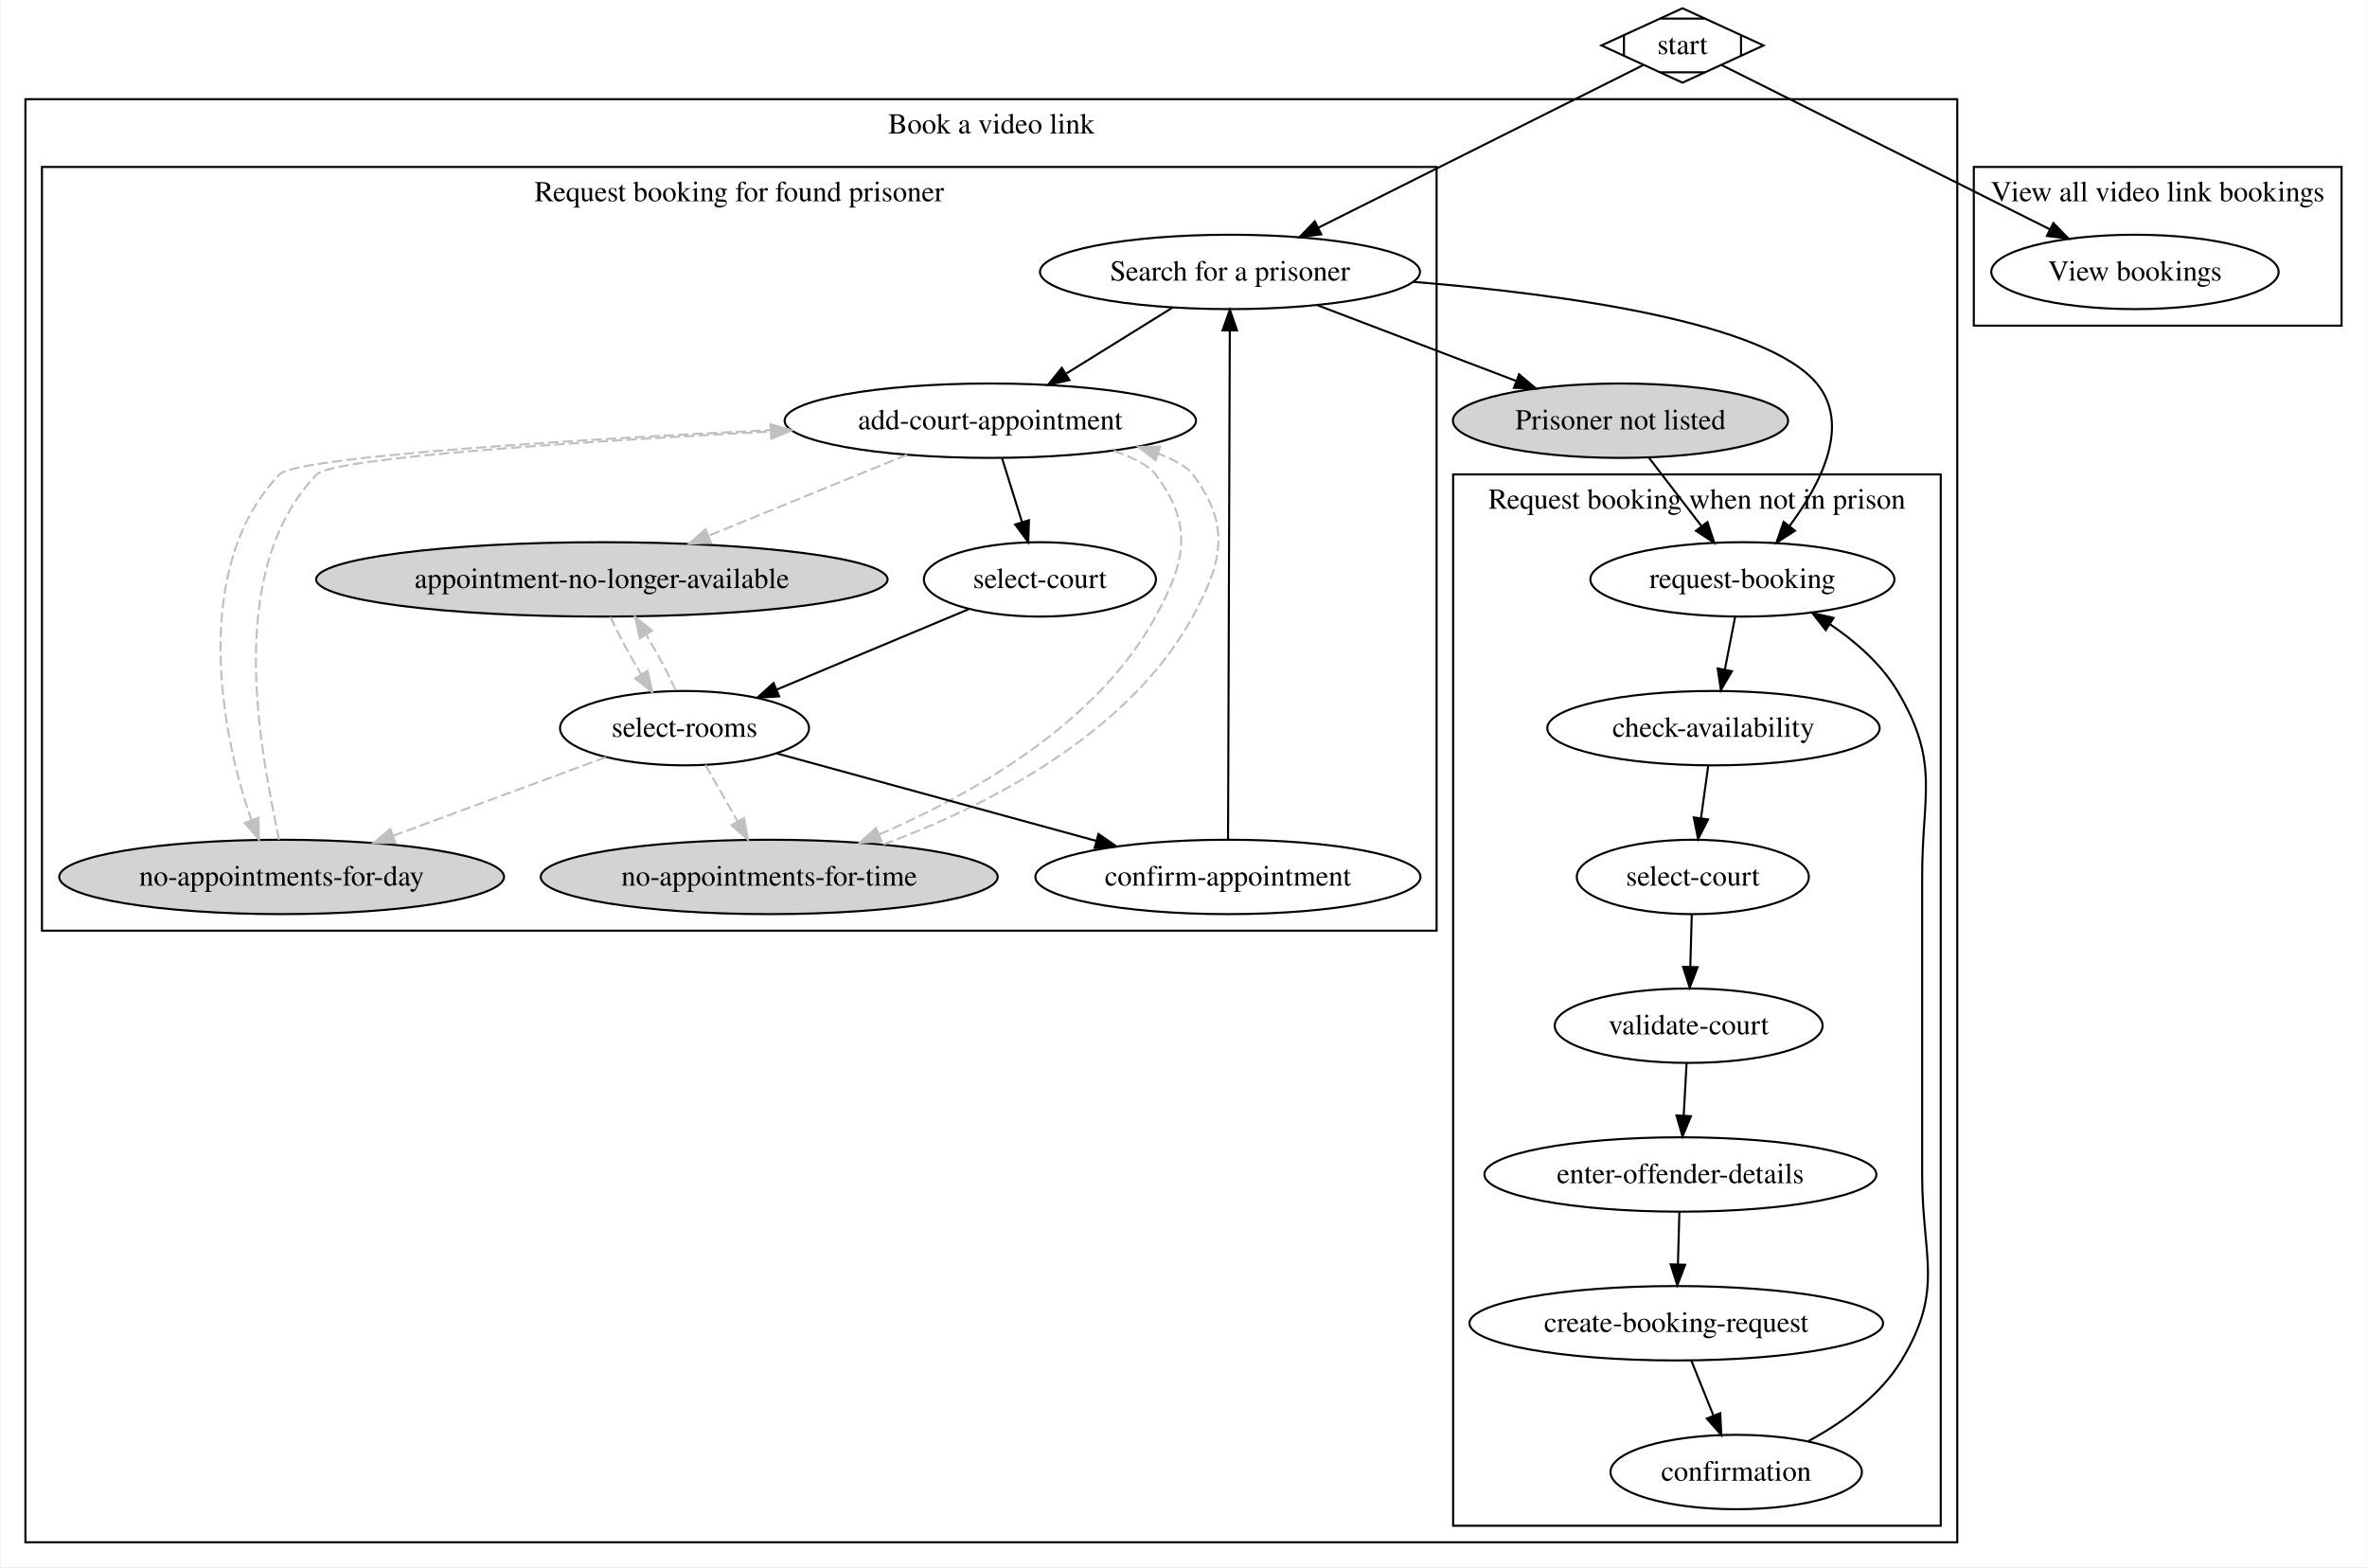
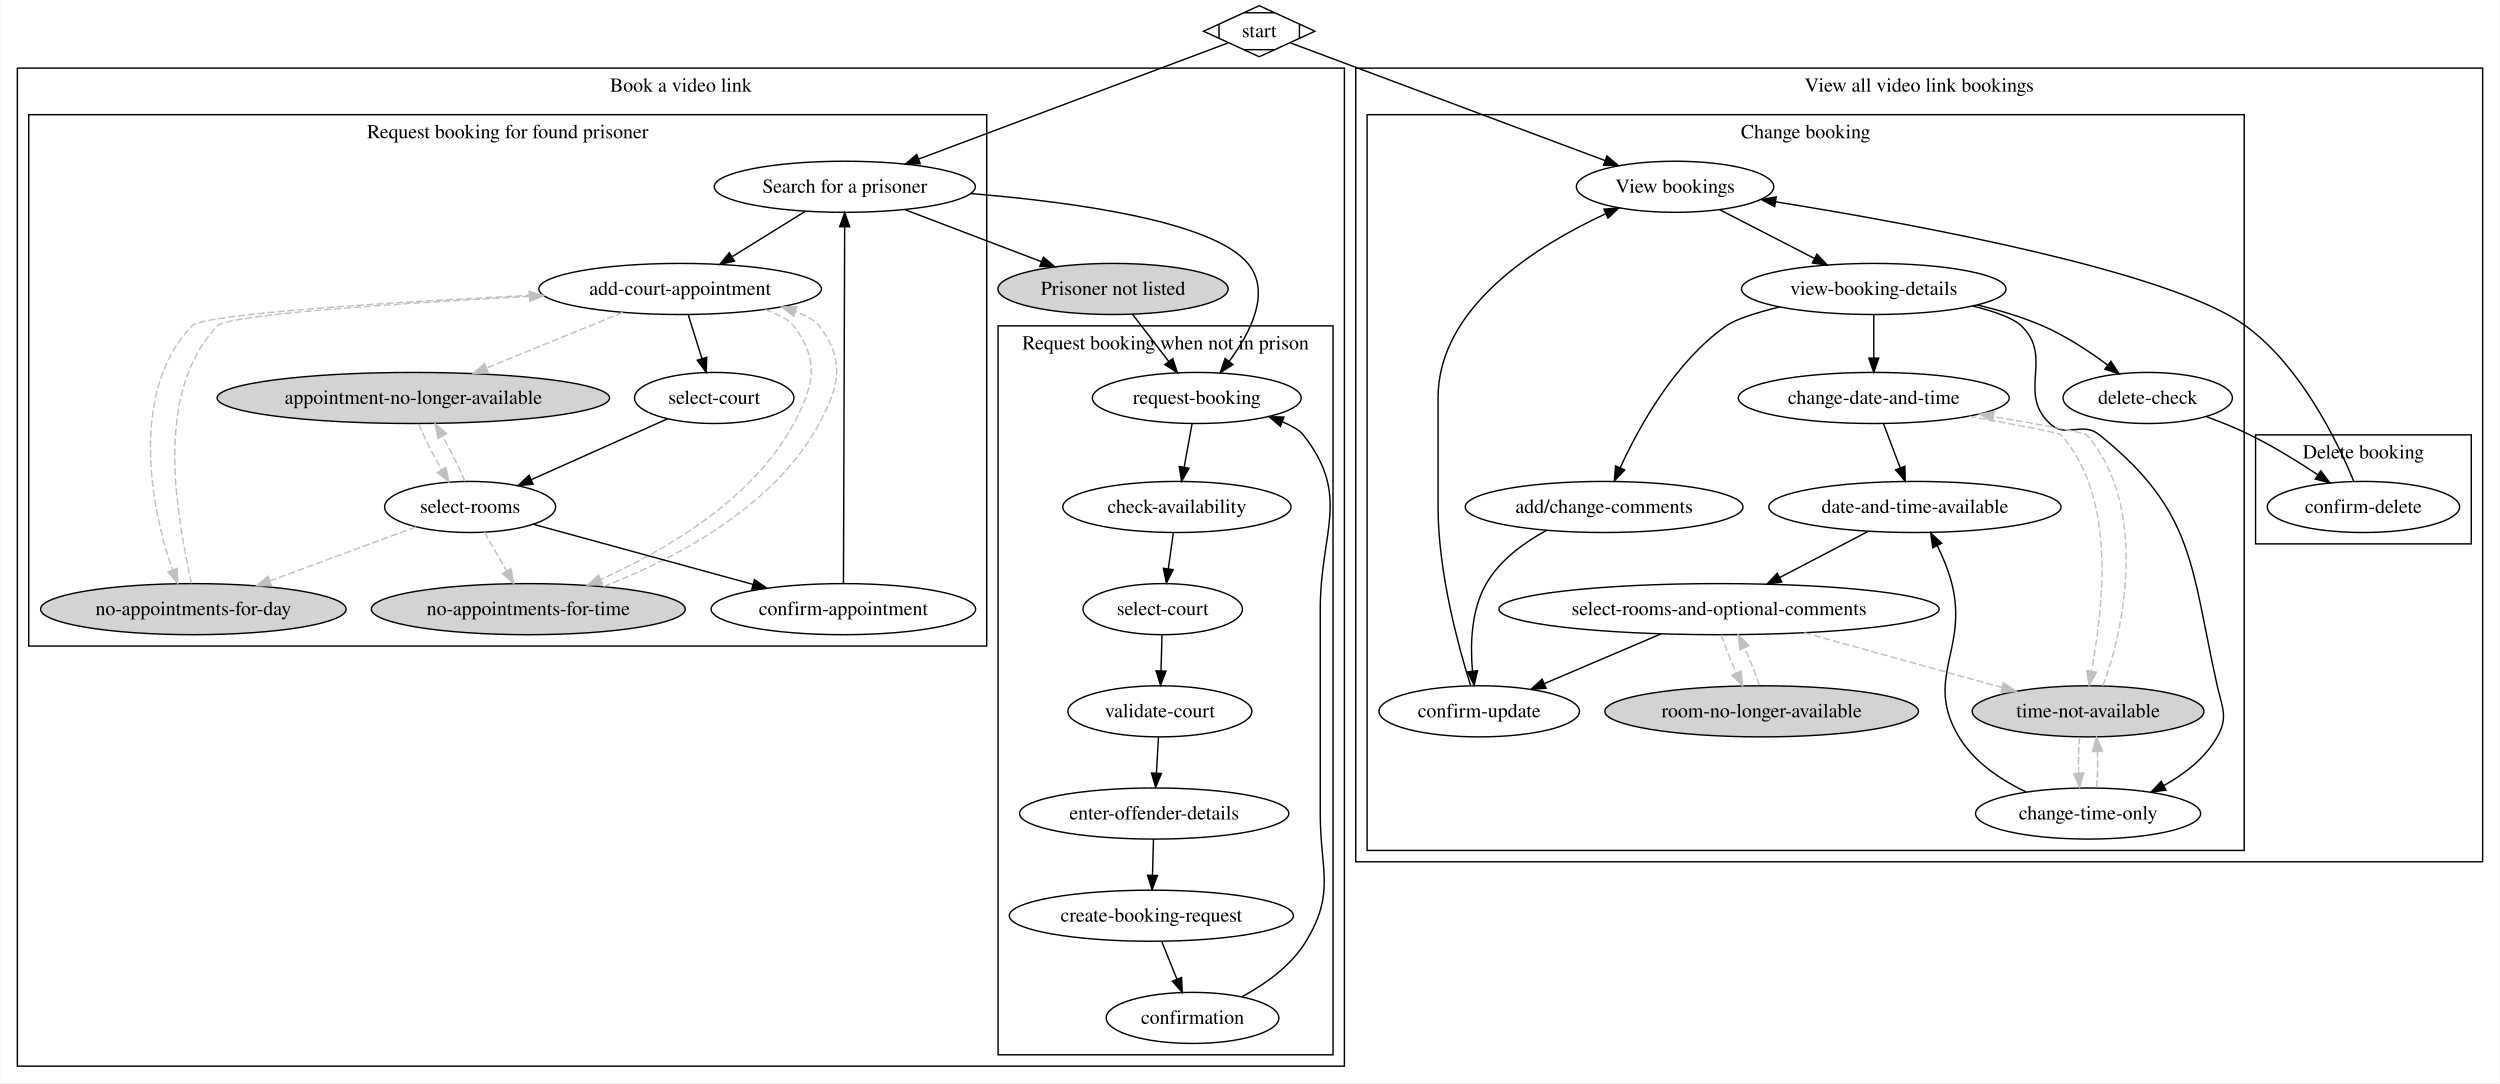
- <svg xmlns="http://www.w3.org/2000/svg" width="1145pt" height="758pt" viewBox="0.00 0.00 1145.00 758.40">
-   <g id="graph0" class="graph" transform="scale(1 1) rotate(0) translate(4 754.4)">
-     <polygon fill="#ffffff" stroke="transparent" points="-4,4 -4,-754.4 1141,-754.4 1141,4 -4,4" />
+ <svg xmlns="http://www.w3.org/2000/svg" width="1761pt" height="763pt" viewBox="0.00 0.00 1761.00 763.20">
+   <g id="graph0" class="graph" transform="scale(1 1) rotate(0) translate(4 759.2)">
+     <polygon fill="#ffffff" stroke="transparent" points="-4,4 -4,-759.2 1757,-759.2 1757,4 -4,4" />
    <g id="clust1" class="cluster">
-       <polygon fill="none" stroke="#000000" points="8,-8 8,-706.4 943,-706.4 943,-8 8,-8" />
-       <text text-anchor="middle" x="475.5" y="-689.8" font-family="Times,serif" font-size="14.00" fill="#000000">Book a video link</text>
+       <polygon fill="none" stroke="#000000" points="8,-8 8,-711.2 943,-711.2 943,-8 8,-8" />
+       <text text-anchor="middle" x="475.5" y="-694.6" font-family="Times,serif" font-size="14.00" fill="#000000">Book a video link</text>
    </g>
    <g id="clust3" class="cluster">
-       <polygon fill="none" stroke="#000000" points="16,-304 16,-673.6 691,-673.6 691,-304 16,-304" />
-       <text text-anchor="middle" x="353.5" y="-657" font-family="Times,serif" font-size="14.00" fill="#000000">Request booking for found prisoner</text>
+       <polygon fill="none" stroke="#000000" points="16,-304 16,-678.4 691,-678.4 691,-304 16,-304" />
+       <text text-anchor="middle" x="353.5" y="-661.8" font-family="Times,serif" font-size="14.00" fill="#000000">Request booking for found prisoner</text>
    </g>
    <g id="clust7" class="cluster">
-       <polygon fill="none" stroke="#000000" points="699,-16 699,-524.8 935,-524.8 935,-16 699,-16" />
-       <text text-anchor="middle" x="817" y="-508.2" font-family="Times,serif" font-size="14.00" fill="#000000">Request booking when not in prison</text>
+       <polygon fill="none" stroke="#000000" points="699,-16 699,-529.6 935,-529.6 935,-16 699,-16" />
+       <text text-anchor="middle" x="817" y="-513" font-family="Times,serif" font-size="14.00" fill="#000000">Request booking when not in prison</text>
    </g>
    <g id="clust8" class="cluster">
-       <polygon fill="none" stroke="#000000" points="951,-596.8 951,-673.6 1129,-673.6 1129,-596.8 951,-596.8" />
-       <text text-anchor="middle" x="1040" y="-657" font-family="Times,serif" font-size="14.00" fill="#000000">View all video link bookings</text>
+       <polygon fill="none" stroke="#000000" points="951,-152 951,-711.2 1745,-711.2 1745,-152 951,-152" />
+       <text text-anchor="middle" x="1348" y="-694.6" font-family="Times,serif" font-size="14.00" fill="#000000">View all video link bookings</text>
+     </g>
+     <g id="clust9" class="cluster">
+       <polygon fill="none" stroke="#000000" points="959,-160 959,-678.4 1577,-678.4 1577,-160 959,-160" />
+       <text text-anchor="middle" x="1268" y="-661.8" font-family="Times,serif" font-size="14.00" fill="#000000">Change booking</text>
+     </g>
+     <g id="clust14" class="cluster">
+       <polygon fill="none" stroke="#000000" points="1585,-376 1585,-452.8 1737,-452.8 1737,-376 1585,-376" />
+       <text text-anchor="middle" x="1661" y="-436.2" font-family="Times,serif" font-size="14.00" fill="#000000">Delete booking</text>
    </g>
    <g id="node1" class="node">
-       <polygon fill="none" stroke="#000000" points="810,-750.4 770.763,-732.4 810,-714.4 849.237,-732.4 810,-750.4" />
-       <polyline fill="none" stroke="#000000" points="781.67,-737.404 781.67,-727.396 " />
-       <polyline fill="none" stroke="#000000" points="799.093,-719.404 820.907,-719.404 " />
-       <polyline fill="none" stroke="#000000" points="838.33,-727.396 838.33,-737.404 " />
-       <polyline fill="none" stroke="#000000" points="820.907,-745.396 799.093,-745.396 " />
-       <text text-anchor="middle" x="810" y="-728.2" font-family="Times,serif" font-size="14.00" fill="#000000">start</text>
+       <polygon fill="none" stroke="#000000" points="883,-755.2 843.763,-737.2 883,-719.2 922.237,-737.2 883,-755.2" />
+       <polyline fill="none" stroke="#000000" points="854.67,-742.204 854.67,-732.196 " />
+       <polyline fill="none" stroke="#000000" points="872.093,-724.204 893.907,-724.204 " />
+       <polyline fill="none" stroke="#000000" points="911.33,-732.196 911.33,-742.204 " />
+       <polyline fill="none" stroke="#000000" points="893.907,-750.196 872.093,-750.196 " />
+       <text text-anchor="middle" x="883" y="-733" font-family="Times,serif" font-size="14.00" fill="#000000">start</text>
    </g>
    <g id="node2" class="node">
-       <ellipse fill="none" stroke="#000000" cx="591" cy="-622.8" rx="91.974" ry="18" />
-       <text text-anchor="middle" x="591" y="-618.6" font-family="Times,serif" font-size="14.00" fill="#000000">Search for a prisoner</text>
+       <ellipse fill="none" stroke="#000000" cx="591" cy="-627.6" rx="91.974" ry="18" />
+       <text text-anchor="middle" x="591" y="-623.4" font-family="Times,serif" font-size="14.00" fill="#000000">Search for a prisoner</text>
    </g>
    <g id="edge1" class="edge">
-       <path fill="none" stroke="#000000" d="M790.948,-722.865C756.119,-705.435 681.385,-668.034 633.8,-644.22" />
-       <polygon fill="#000000" stroke="#000000" points="635.174,-640.993 624.665,-639.648 632.041,-647.253 635.174,-640.993" />
+       <path fill="none" stroke="#000000" d="M861.053,-728.962C815.132,-711.726 707.827,-671.45 643.156,-647.176" />
+       <polygon fill="#000000" stroke="#000000" points="644.139,-643.807 633.547,-643.57 641.679,-650.361 644.139,-643.807" />
    </g>
    <g id="node3" class="node">
-       <ellipse fill="none" stroke="#000000" cx="1029" cy="-622.8" rx="69.549" ry="18" />
-       <text text-anchor="middle" x="1029" y="-618.6" font-family="Times,serif" font-size="14.00" fill="#000000">View bookings</text>
+       <ellipse fill="none" stroke="#000000" cx="1176" cy="-627.6" rx="69.549" ry="18" />
+       <text text-anchor="middle" x="1176" y="-623.4" font-family="Times,serif" font-size="14.00" fill="#000000">View bookings</text>
    </g>
    <g id="edge2" class="edge">
-       <path fill="none" stroke="#000000" d="M829.052,-722.865C864.271,-705.24 940.294,-667.193 987.789,-643.424" />
-       <polygon fill="#000000" stroke="#000000" points="989.511,-646.476 996.887,-638.871 986.378,-640.217 989.511,-646.476" />
+       <path fill="none" stroke="#000000" d="M905.023,-728.962C951.797,-711.466 1062.041,-670.228 1126.578,-646.087" />
+       <polygon fill="#000000" stroke="#000000" points="1128.001,-649.292 1136.14,-642.51 1125.548,-642.735 1128.001,-649.292" />
    </g>
    <g id="node4" class="node">
-       <ellipse fill="#d3d3d3" stroke="#000000" cx="780" cy="-550.8" rx="81.117" ry="18" />
-       <text text-anchor="middle" x="780" y="-546.6" font-family="Times,serif" font-size="14.00" fill="#000000">Prisoner not listed</text>
+       <ellipse fill="#d3d3d3" stroke="#000000" cx="780" cy="-555.6" rx="81.117" ry="18" />
+       <text text-anchor="middle" x="780" y="-551.4" font-family="Times,serif" font-size="14.00" fill="#000000">Prisoner not listed</text>
    </g>
    <g id="edge3" class="edge">
-       <path fill="none" stroke="#000000" d="M633.415,-606.642C661.895,-595.792 699.554,-581.446 729.569,-570.012" />
-       <polygon fill="#000000" stroke="#000000" points="730.926,-573.24 739.024,-566.41 728.433,-566.699 730.926,-573.24" />
+       <path fill="none" stroke="#000000" d="M633.415,-611.442C661.895,-600.592 699.554,-586.246 729.569,-574.812" />
+       <polygon fill="#000000" stroke="#000000" points="730.926,-578.04 739.024,-571.21 728.433,-571.499 730.926,-578.04" />
    </g>
    <g id="node5" class="node">
-       <ellipse fill="none" stroke="#000000" cx="475" cy="-550.8" rx="99.562" ry="18" />
-       <text text-anchor="middle" x="475" y="-546.6" font-family="Times,serif" font-size="14.00" fill="#000000">add-court-appointment</text>
+       <ellipse fill="none" stroke="#000000" cx="475" cy="-555.6" rx="99.562" ry="18" />
+       <text text-anchor="middle" x="475" y="-551.4" font-family="Times,serif" font-size="14.00" fill="#000000">add-court-appointment</text>
    </g>
    <g id="edge4" class="edge">
-       <path fill="none" stroke="#000000" d="M563.215,-605.554C547.832,-596.006 528.516,-584.017 511.883,-573.693" />
-       <polygon fill="#000000" stroke="#000000" points="513.302,-570.455 502.96,-568.155 509.611,-576.402 513.302,-570.455" />
+       <path fill="none" stroke="#000000" d="M563.215,-610.354C547.832,-600.806 528.516,-588.817 511.883,-578.493" />
+       <polygon fill="#000000" stroke="#000000" points="513.302,-575.255 502.96,-572.955 509.611,-581.202 513.302,-575.255" />
    </g>
    <g id="node6" class="node">
-       <ellipse fill="none" stroke="#000000" cx="839" cy="-474" rx="73.581" ry="18" />
-       <text text-anchor="middle" x="839" y="-469.8" font-family="Times,serif" font-size="14.00" fill="#000000">request-booking</text>
+       <ellipse fill="none" stroke="#000000" cx="839" cy="-478.8" rx="73.581" ry="18" />
+       <text text-anchor="middle" x="839" y="-474.6" font-family="Times,serif" font-size="14.00" fill="#000000">request-booking</text>
    </g>
    <g id="edge6" class="edge">
-       <path fill="none" stroke="#000000" d="M679.676,-618.003C753.54,-611.932 850.478,-598.424 875,-568.8 891.576,-548.775 877.054,-520.313 861.793,-499.807" />
-       <polygon fill="#000000" stroke="#000000" points="864.453,-497.528 855.523,-491.828 858.95,-501.853 864.453,-497.528" />
+       <path fill="none" stroke="#000000" d="M679.676,-622.803C753.54,-616.732 850.478,-603.225 875,-573.6 891.576,-553.575 877.054,-525.113 861.793,-504.607" />
+       <polygon fill="#000000" stroke="#000000" points="864.453,-502.328 855.523,-496.628 858.95,-506.653 864.453,-502.328" />
+     </g>
+     <g id="node19" class="node">
+       <ellipse fill="none" stroke="#000000" cx="1316" cy="-555.6" rx="93.199" ry="18" />
+       <text text-anchor="middle" x="1316" y="-551.4" font-family="Times,serif" font-size="14.00" fill="#000000">view-booking-details</text>
+     </g>
+     <g id="edge27" class="edge">
+       <path fill="none" stroke="#000000" d="M1207.419,-611.442C1227.17,-601.284 1252.882,-588.061 1274.326,-577.032" />
+       <polygon fill="#000000" stroke="#000000" points="1275.934,-580.141 1283.226,-572.455 1272.732,-573.916 1275.934,-580.141" />
    </g>
    <g id="edge5" class="edge">
-       <path fill="none" stroke="#000000" d="M793.684,-532.987C801.28,-523.101 810.861,-510.628 819.255,-499.702" />
-       <polygon fill="#000000" stroke="#000000" points="822.073,-501.778 825.39,-491.716 816.522,-497.514 822.073,-501.778" />
+       <path fill="none" stroke="#000000" d="M793.684,-537.788C801.28,-527.9 810.861,-515.428 819.255,-504.502" />
+       <polygon fill="#000000" stroke="#000000" points="822.073,-506.578 825.39,-496.516 816.522,-502.314 822.073,-506.578" />
    </g>
    <g id="node7" class="node">
      <ellipse fill="#d3d3d3" stroke="#000000" cx="132" cy="-330" rx="107.648" ry="18" />
      <text text-anchor="middle" x="132" y="-325.8" font-family="Times,serif" font-size="14.00" fill="#000000">no-appointments-for-day</text>
    </g>
    <g id="edge11" class="edge">
-       <path fill="none" stroke="#c0c0c0" stroke-dasharray="5,2" d="M377.803,-546.715C279.018,-541.934 139.44,-533.553 131,-524.8 87.934,-480.136 102.44,-399.559 117.455,-357.398" />
-       <polygon fill="#c0c0c0" stroke="#c0c0c0" points="120.732,-358.628 121.046,-348.038 114.196,-356.12 120.732,-358.628" />
+       <path fill="none" stroke="#c0c0c0" stroke-dasharray="5,2" d="M377.801,-551.516C279.015,-546.737 139.435,-538.357 131,-529.6 86.785,-483.7 101.927,-400.845 117.32,-357.742" />
+       <polygon fill="#c0c0c0" stroke="#c0c0c0" points="120.674,-358.772 120.997,-348.182 114.141,-356.259 120.674,-358.772" />
    </g>
    <g id="node8" class="node">
      <ellipse fill="#d3d3d3" stroke="#000000" cx="368" cy="-330" rx="110.594" ry="18" />
      <text text-anchor="middle" x="368" y="-325.8" font-family="Times,serif" font-size="14.00" fill="#000000">no-appointments-for-time</text>
    </g>
    <g id="edge12" class="edge">
-       <path fill="none" stroke="#c0c0c0" stroke-dasharray="5,2" d="M534.774,-536.266C544.128,-532.952 551.765,-529.115 555,-524.8 573.341,-500.334 569.653,-482.839 555,-456 526.407,-403.626 465.69,-369.775 421.085,-350.49" />
-       <polygon fill="#c0c0c0" stroke="#c0c0c0" points="422.403,-347.247 411.829,-346.594 419.688,-353.699 422.403,-347.247" />
+       <path fill="none" stroke="#c0c0c0" stroke-dasharray="5,2" d="M534.774,-541.066C544.128,-537.752 551.765,-533.915 555,-529.6 573.341,-505.134 569.422,-487.763 555,-460.8 526.088,-406.747 463.872,-371.159 419.049,-350.938" />
+       <polygon fill="#c0c0c0" stroke="#c0c0c0" points="420.33,-347.678 409.767,-346.855 417.511,-354.085 420.33,-347.678" />
    </g>
    <g id="node9" class="node">
-       <ellipse fill="#d3d3d3" stroke="#000000" cx="287" cy="-474" rx="138.285" ry="18" />
-       <text text-anchor="middle" x="287" y="-469.8" font-family="Times,serif" font-size="14.00" fill="#000000">appointment-no-longer-available</text>
+       <ellipse fill="#d3d3d3" stroke="#000000" cx="287" cy="-478.8" rx="138.285" ry="18" />
+       <text text-anchor="middle" x="287" y="-474.6" font-family="Times,serif" font-size="14.00" fill="#000000">appointment-no-longer-available</text>
    </g>
    <g id="edge13" class="edge">
-       <path fill="none" stroke="#c0c0c0" stroke-dasharray="5,2" d="M434.669,-534.324C406.631,-522.87 369.012,-507.503 338.761,-495.145" />
-       <polygon fill="#c0c0c0" stroke="#c0c0c0" points="339.801,-491.789 329.22,-491.247 337.154,-498.269 339.801,-491.789" />
+       <path fill="none" stroke="#c0c0c0" stroke-dasharray="5,2" d="M434.669,-539.125C406.631,-527.67 369.012,-512.303 338.761,-499.945" />
+       <polygon fill="#c0c0c0" stroke="#c0c0c0" points="339.801,-496.589 329.22,-496.047 337.154,-503.069 339.801,-496.589" />
    </g>
    <g id="node10" class="node">
-       <ellipse fill="none" stroke="#000000" cx="499" cy="-474" rx="56.153" ry="18" />
-       <text text-anchor="middle" x="499" y="-469.8" font-family="Times,serif" font-size="14.00" fill="#000000">select-court</text>
+       <ellipse fill="none" stroke="#000000" cx="499" cy="-478.8" rx="56.153" ry="18" />
+       <text text-anchor="middle" x="499" y="-474.6" font-family="Times,serif" font-size="14.00" fill="#000000">select-court</text>
    </g>
    <g id="edge7" class="edge">
-       <path fill="none" stroke="#000000" d="M480.688,-532.6C483.557,-523.418 487.099,-512.082 490.302,-501.834" />
-       <polygon fill="#000000" stroke="#000000" points="493.711,-502.659 493.353,-492.07 487.03,-500.571 493.711,-502.659" />
+       <path fill="none" stroke="#000000" d="M480.688,-537.399C483.557,-528.218 487.099,-516.882 490.302,-506.634" />
+       <polygon fill="#000000" stroke="#000000" points="493.711,-507.459 493.353,-496.87 487.03,-505.371 493.711,-507.459" />
    </g>
    <g id="node13" class="node">
      <ellipse fill="none" stroke="#000000" cx="825" cy="-402" rx="80.433" ry="18" />
      <text text-anchor="middle" x="825" y="-397.8" font-family="Times,serif" font-size="14.00" fill="#000000">check-availability</text>
    </g>
    <g id="edge20" class="edge">
-       <path fill="none" stroke="#000000" d="M835.467,-455.831C833.97,-448.131 832.189,-438.974 830.525,-430.417" />
-       <polygon fill="#000000" stroke="#000000" points="833.925,-429.561 828.58,-420.413 827.053,-430.897 833.925,-429.561" />
+       <path fill="none" stroke="#000000" d="M835.682,-460.599C834.026,-451.513 831.985,-440.318 830.132,-430.155" />
+       <polygon fill="#000000" stroke="#000000" points="833.531,-429.28 828.294,-420.07 826.644,-430.536 833.531,-429.28" />
    </g>
    <g id="edge14" class="edge">
-       <path fill="none" stroke="#c0c0c0" stroke-dasharray="5,2" d="M130.718,-348.038C123.135,-386.409 102.481,-476.556 149,-524.8 156.793,-532.883 276.406,-540.648 368.546,-545.554" />
-       <polygon fill="#c0c0c0" stroke="#c0c0c0" points="368.615,-549.063 378.786,-546.094 368.984,-542.072 368.615,-549.063" />
+       <path fill="none" stroke="#c0c0c0" stroke-dasharray="5,2" d="M130.606,-348.182C122.736,-387.322 101.241,-480.02 149,-529.6 156.789,-537.686 276.402,-545.451 368.544,-550.356" />
+       <polygon fill="#c0c0c0" stroke="#c0c0c0" points="368.613,-553.865 378.784,-550.895 368.982,-546.874 368.613,-553.865" />
    </g>
    <g id="edge15" class="edge">
-       <path fill="none" stroke="#c0c0c0" stroke-dasharray="5,2" d="M423.271,-345.73C472.746,-363.956 541.888,-399.013 573,-456 587.653,-482.839 591.341,-500.334 573,-524.8 570.194,-528.543 564.074,-531.927 556.184,-534.922" />
-       <polygon fill="#c0c0c0" stroke="#c0c0c0" points="554.974,-531.636 546.607,-538.136 557.201,-538.272 554.974,-531.636" />
+       <path fill="none" stroke="#c0c0c0" stroke-dasharray="5,2" d="M421.031,-345.965C470.689,-365.051 541.549,-402.001 573,-460.8 587.422,-487.763 591.341,-505.134 573,-529.6 570.194,-533.343 564.074,-536.727 556.184,-539.722" />
+       <polygon fill="#c0c0c0" stroke="#c0c0c0" points="554.974,-536.436 546.607,-542.936 557.201,-543.072 554.974,-536.436" />
    </g>
    <g id="node11" class="node">
      <ellipse fill="none" stroke="#000000" cx="327" cy="-402" rx="60.248" ry="18" />
      <text text-anchor="middle" x="327" y="-397.8" font-family="Times,serif" font-size="14.00" fill="#000000">select-rooms</text>
    </g>
    <g id="edge16" class="edge">
-       <path fill="none" stroke="#c0c0c0" stroke-dasharray="5,2" d="M291.141,-455.831C295.017,-447.371 300.509,-437.152 306.102,-427.901" />
-       <polygon fill="#c0c0c0" stroke="#c0c0c0" points="309.078,-429.744 311.446,-419.418 303.155,-426.013 309.078,-429.744" />
+       <path fill="none" stroke="#c0c0c0" stroke-dasharray="5,2" d="M290.639,-460.599C294.687,-450.993 300.715,-439.03 306.79,-428.421" />
+       <polygon fill="#c0c0c0" stroke="#c0c0c0" points="309.97,-429.922 312.091,-419.541 303.96,-426.333 309.97,-429.922" />
    </g>
    <g id="edge8" class="edge">
-       <path fill="none" stroke="#000000" d="M464.607,-459.603C437.919,-448.431 400.709,-432.855 371.712,-420.716" />
-       <polygon fill="#000000" stroke="#000000" points="372.795,-417.376 362.219,-416.743 370.092,-423.833 372.795,-417.376" />
+       <path fill="none" stroke="#000000" d="M466.243,-464.174C438.978,-452 399.943,-434.57 370.137,-421.261" />
+       <polygon fill="#000000" stroke="#000000" points="371.368,-417.978 360.81,-417.097 368.514,-424.37 371.368,-417.978" />
    </g>
    <g id="edge17" class="edge">
      <path fill="none" stroke="#c0c0c0" stroke-dasharray="5,2" d="M288.939,-387.947C259.583,-377.108 218.603,-361.976 185.88,-349.894" />
      <polygon fill="#c0c0c0" stroke="#c0c0c0" points="187.043,-346.593 176.45,-346.412 184.618,-353.159 187.043,-346.593" />
    </g>
    <g id="edge18" class="edge">
      <path fill="none" stroke="#c0c0c0" stroke-dasharray="5,2" d="M337.135,-384.202C341.83,-375.957 347.51,-365.983 352.71,-356.85" />
      <polygon fill="#c0c0c0" stroke="#c0c0c0" points="355.79,-358.515 357.697,-348.093 349.707,-355.051 355.79,-358.515" />
    </g>
    <g id="edge19" class="edge">
-       <path fill="none" stroke="#c0c0c0" stroke-dasharray="5,2" d="M322.746,-420.413C318.995,-428.569 313.768,-438.321 308.405,-447.257" />
-       <polygon fill="#c0c0c0" stroke="#c0c0c0" points="305.378,-445.496 303.046,-455.831 311.314,-449.206 305.378,-445.496" />
+       <path fill="none" stroke="#c0c0c0" stroke-dasharray="5,2" d="M323.416,-420.07C319.443,-429.518 313.539,-441.272 307.553,-451.778" />
+       <polygon fill="#c0c0c0" stroke="#c0c0c0" points="304.412,-450.213 302.319,-460.599 310.432,-453.785 304.412,-450.213" />
    </g>
    <g id="node12" class="node">
      <ellipse fill="none" stroke="#000000" cx="590" cy="-330" rx="93.199" ry="18" />
      <text text-anchor="middle" x="590" y="-325.8" font-family="Times,serif" font-size="14.00" fill="#000000">confirm-appointment</text>
    </g>
    <g id="edge9" class="edge">
      <path fill="none" stroke="#000000" d="M371.614,-389.786C414.118,-378.15 478.54,-360.514 526.413,-347.408" />
      <polygon fill="#000000" stroke="#000000" points="527.338,-350.784 536.059,-344.767 525.49,-344.032 527.338,-350.784" />
    </g>
    <g id="edge10" class="edge">
-       <path fill="none" stroke="#000000" d="M590.062,-348.309C590.232,-397.803 590.699,-534.542 590.903,-594.267" />
-       <polygon fill="#000000" stroke="#000000" points="587.403,-594.496 590.937,-604.484 594.403,-594.472 587.403,-594.496" />
+       <path fill="none" stroke="#000000" d="M590.062,-348.309C590.23,-398.493 590.701,-538.523 590.904,-599.087" />
+       <polygon fill="#000000" stroke="#000000" points="587.405,-599.444 590.939,-609.432 594.405,-599.42 587.405,-599.444" />
    </g>
    <g id="node14" class="node">
      <ellipse fill="none" stroke="#000000" cx="815" cy="-330" rx="56.153" ry="18" />
      <text text-anchor="middle" x="815" y="-325.8" font-family="Times,serif" font-size="14.00" fill="#000000">select-court</text>
    </g>
    <g id="edge21" class="edge">
      <path fill="none" stroke="#000000" d="M822.477,-383.831C821.407,-376.131 820.135,-366.974 818.947,-358.417" />
      <polygon fill="#000000" stroke="#000000" points="822.4,-357.837 817.557,-348.413 815.466,-358.8 822.4,-357.837" />
    </g>
    <g id="node15" class="node">
      <ellipse fill="none" stroke="#000000" cx="813" cy="-258" rx="64.823" ry="18" />
      <text text-anchor="middle" x="813" y="-253.8" font-family="Times,serif" font-size="14.00" fill="#000000">validate-court</text>
    </g>
    <g id="edge22" class="edge">
      <path fill="none" stroke="#000000" d="M814.495,-311.831C814.281,-304.131 814.027,-294.974 813.789,-286.417" />
      <polygon fill="#000000" stroke="#000000" points="817.288,-286.312 813.511,-276.413 810.291,-286.507 817.288,-286.312" />
    </g>
    <g id="node16" class="node">
      <ellipse fill="none" stroke="#000000" cx="809" cy="-186" rx="94.857" ry="18" />
      <text text-anchor="middle" x="809" y="-181.8" font-family="Times,serif" font-size="14.00" fill="#000000">enter-offender-details</text>
    </g>
    <g id="edge23" class="edge">
      <path fill="none" stroke="#000000" d="M811.991,-239.831C811.563,-232.131 811.054,-222.974 810.579,-214.417" />
      <polygon fill="#000000" stroke="#000000" points="814.072,-214.204 810.023,-204.413 807.083,-214.592 814.072,-214.204" />
    </g>
    <g id="node17" class="node">
      <ellipse fill="none" stroke="#000000" cx="807" cy="-114" rx="100.101" ry="18" />
      <text text-anchor="middle" x="807" y="-109.8" font-family="Times,serif" font-size="14.00" fill="#000000">create-booking-request</text>
    </g>
    <g id="edge24" class="edge">
      <path fill="none" stroke="#000000" d="M808.495,-167.831C808.281,-160.131 808.027,-150.974 807.789,-142.417" />
      <polygon fill="#000000" stroke="#000000" points="811.288,-142.312 807.511,-132.413 804.291,-142.507 811.288,-142.312" />
    </g>
    <g id="node18" class="node">
      <ellipse fill="none" stroke="#000000" cx="836" cy="-42" rx="60.833" ry="18" />
      <text text-anchor="middle" x="836" y="-37.8" font-family="Times,serif" font-size="14.00" fill="#000000">confirmation</text>
    </g>
    <g id="edge25" class="edge">
      <path fill="none" stroke="#000000" d="M814.318,-95.831C817.536,-87.841 821.386,-78.282 824.943,-69.451" />
      <polygon fill="#000000" stroke="#000000" points="828.295,-70.497 828.785,-59.913 821.802,-67.882 828.295,-70.497" />
    </g>
    <g id="edge26" class="edge">
-       <path fill="none" stroke="#000000" d="M870.936,-56.959C887.367,-65.852 905.595,-78.793 916,-96 936.825,-130.44 926,-145.754 926,-186 926,-330 926,-330 926,-330 926,-370.354 934.736,-385.381 914,-420 906.163,-433.085 893.804,-443.898 881.363,-452.322" />
-       <polygon fill="#000000" stroke="#000000" points="879.352,-449.453 872.791,-457.772 883.107,-455.361 879.352,-449.453" />
+       <path fill="none" stroke="#000000" d="M870.936,-56.959C887.367,-65.852 905.595,-78.793 916,-96 936.825,-130.44 926,-145.754 926,-186 926,-330 926,-330 926,-330 926,-384.838 947.935,-409.724 914,-452.8 911.508,-455.963 906.246,-459.037 899.608,-461.897" />
+       <polygon fill="#000000" stroke="#000000" points="897.913,-458.799 889.834,-465.654 900.424,-465.333 897.913,-458.799" />
+     </g>
+     <g id="node20" class="node">
+       <ellipse fill="none" stroke="#000000" cx="1316" cy="-478.8" rx="95.444" ry="18" />
+       <text text-anchor="middle" x="1316" y="-474.6" font-family="Times,serif" font-size="14.00" fill="#000000">change-date-and-time</text>
+     </g>
+     <g id="edge28" class="edge">
+       <path fill="none" stroke="#000000" d="M1316,-537.399C1316,-528.313 1316,-517.118 1316,-506.955" />
+       <polygon fill="#000000" stroke="#000000" points="1319.5,-506.87 1316,-496.87 1312.5,-506.87 1319.5,-506.87" />
+     </g>
+     <g id="node21" class="node">
+       <ellipse fill="none" stroke="#000000" cx="1467" cy="-186" rx="79.294" ry="18" />
+       <text text-anchor="middle" x="1467" y="-181.8" font-family="Times,serif" font-size="14.00" fill="#000000">change-time-only</text>
+     </g>
+     <g id="edge29" class="edge">
+       <path fill="none" stroke="#000000" d="M1385.59,-543.639C1400.922,-539.795 1414.302,-535.086 1420,-529.6 1442.94,-507.514 1416.838,-482.652 1440,-460.8 1451.607,-449.85 1462.575,-462.812 1475,-452.8 1542.591,-398.332 1539.102,-360.724 1558,-276 1561.483,-260.384 1565.917,-253.904 1558,-240 1549.569,-225.193 1535.302,-214.027 1520.535,-205.808" />
+       <polygon fill="#000000" stroke="#000000" points="1521.816,-202.53 1511.323,-201.064 1518.611,-208.754 1521.816,-202.53" />
+     </g>
+     <g id="node22" class="node">
+       <ellipse fill="none" stroke="#000000" cx="1126" cy="-402" rx="97.836" ry="18" />
+       <text text-anchor="middle" x="1126" y="-397.8" font-family="Times,serif" font-size="14.00" fill="#000000">add/change-comments</text>
+     </g>
+     <g id="edge30" class="edge">
+       <path fill="none" stroke="#000000" d="M1249.628,-542.911C1233.418,-538.945 1218.782,-534.354 1212,-529.6 1176.033,-504.389 1150.792,-458.929 1137.336,-429.629" />
+       <polygon fill="#000000" stroke="#000000" points="1140.48,-428.086 1133.225,-420.365 1134.081,-430.925 1140.48,-428.086" />
+     </g>
+     <g id="node23" class="node">
+       <ellipse fill="none" stroke="#000000" cx="1509" cy="-478.8" rx="59.649" ry="18" />
+       <text text-anchor="middle" x="1509" y="-474.6" font-family="Times,serif" font-size="14.00" fill="#000000">delete-check</text>
+     </g>
+     <g id="edge31" class="edge">
+       <path fill="none" stroke="#000000" d="M1388.827,-544.358C1404.419,-540.673 1420.541,-535.856 1435,-529.6 1451.19,-522.595 1467.532,-511.852 1480.725,-502.046" />
+       <polygon fill="#000000" stroke="#000000" points="1483.091,-504.642 1488.907,-495.786 1478.838,-499.083 1483.091,-504.642" />
+     </g>
+     <g id="node24" class="node">
+       <ellipse fill="none" stroke="#000000" cx="1345" cy="-402" rx="102.963" ry="18" />
+       <text text-anchor="middle" x="1345" y="-397.8" font-family="Times,serif" font-size="14.00" fill="#000000">date-and-time-available</text>
+     </g>
+     <g id="edge32" class="edge">
+       <path fill="none" stroke="#000000" d="M1322.873,-460.599C1326.376,-451.322 1330.709,-439.845 1334.61,-429.514" />
+       <polygon fill="#000000" stroke="#000000" points="1337.918,-430.662 1338.177,-420.07 1331.37,-428.189 1337.918,-430.662" />
+     </g>
+     <g id="node25" class="node">
+       <ellipse fill="#d3d3d3" stroke="#000000" cx="1467" cy="-258" rx="81.656" ry="18" />
+       <text text-anchor="middle" x="1467" y="-253.8" font-family="Times,serif" font-size="14.00" fill="#000000">time-not-available</text>
+     </g>
+     <g id="edge33" class="edge">
+       <path fill="none" stroke="#c0c0c0" stroke-dasharray="5,2" d="M1383.192,-465.916C1415.191,-460.101 1446.759,-454.215 1448,-452.8 1488.46,-406.656 1476.648,-328.223 1469.488,-286.34" />
+       <polygon fill="#c0c0c0" stroke="#c0c0c0" points="1472.902,-285.543 1467.761,-276.279 1466.003,-286.727 1472.902,-285.543" />
+     </g>
+     <g id="edge39" class="edge">
+       <path fill="none" stroke="#000000" d="M1423.542,-201.065C1405.669,-209.596 1386.686,-222.203 1376,-240 1351.264,-281.195 1382.771,-301.413 1371,-348 1368.704,-357.089 1364.803,-366.468 1360.712,-374.808" />
+       <polygon fill="#000000" stroke="#000000" points="1357.591,-373.224 1356.088,-383.712 1363.803,-376.451 1357.591,-373.224" />
+     </g>
+     <g id="edge43" class="edge">
+       <path fill="none" stroke="#c0c0c0" stroke-dasharray="5,2" d="M1472.976,-204.413C1473.707,-212.059 1473.92,-221.108 1473.616,-229.573" />
+       <polygon fill="#c0c0c0" stroke="#c0c0c0" points="1470.105,-229.626 1472.952,-239.831 1477.09,-230.078 1470.105,-229.626" />
+     </g>
+     <g id="node28" class="node">
+       <ellipse fill="none" stroke="#000000" cx="1038" cy="-258" rx="70.626" ry="18" />
+       <text text-anchor="middle" x="1038" y="-253.8" font-family="Times,serif" font-size="14.00" fill="#000000">confirm-update</text>
+     </g>
+     <g id="edge44" class="edge">
+       <path fill="none" stroke="#000000" d="M1085.482,-385.547C1069.434,-376.86 1052.56,-364.514 1043,-348 1032.267,-329.46 1031.583,-305.012 1033.27,-286.277" />
+       <polygon fill="#000000" stroke="#000000" points="1036.756,-286.601 1034.441,-276.263 1029.803,-285.789 1036.756,-286.601" />
+     </g>
+     <g id="node29" class="node">
+       <ellipse fill="none" stroke="#000000" cx="1661" cy="-402" rx="67.753" ry="18" />
+       <text text-anchor="middle" x="1661" y="-397.8" font-family="Times,serif" font-size="14.00" fill="#000000">confirm-delete</text>
+     </g>
+     <g id="edge45" class="edge">
+       <path fill="none" stroke="#000000" d="M1550.389,-465.609C1560.579,-461.886 1571.336,-457.542 1581,-452.8 1597.39,-444.758 1614.603,-434.143 1628.845,-424.696" />
+       <polygon fill="#000000" stroke="#000000" points="1630.961,-427.491 1637.296,-418.999 1627.047,-421.687 1630.961,-427.491" />
+     </g>
+     <g id="node26" class="node">
+       <ellipse fill="none" stroke="#000000" cx="1207" cy="-330" rx="155.115" ry="18" />
+       <text text-anchor="middle" x="1207" y="-325.8" font-family="Times,serif" font-size="14.00" fill="#000000">select-rooms-and-optional-comments</text>
+     </g>
+     <g id="edge40" class="edge">
+       <path fill="none" stroke="#000000" d="M1311.946,-384.754C1293.276,-375.013 1269.734,-362.731 1249.681,-352.269" />
+       <polygon fill="#000000" stroke="#000000" points="1251.228,-349.128 1240.743,-347.605 1247.99,-355.334 1251.228,-349.128" />
+     </g>
+     <g id="edge34" class="edge">
+       <path fill="none" stroke="#c0c0c0" stroke-dasharray="5,2" d="M1477.447,-275.99C1492.104,-313.874 1510.094,-402.512 1466,-452.8 1464.772,-454.2 1433.873,-459.974 1400.396,-465.726" />
+       <polygon fill="#c0c0c0" stroke="#c0c0c0" points="1399.702,-462.294 1390.432,-467.425 1400.878,-469.194 1399.702,-462.294" />
+     </g>
+     <g id="edge35" class="edge">
+       <path fill="none" stroke="#c0c0c0" stroke-dasharray="5,2" d="M1461.048,-239.831C1460.297,-232.131 1460.076,-222.974 1460.385,-214.417" />
+       <polygon fill="#c0c0c0" stroke="#c0c0c0" points="1463.879,-214.616 1461.024,-204.413 1456.893,-214.17 1463.879,-214.616" />
+     </g>
+     <g id="edge36" class="edge">
+       <path fill="none" stroke="#c0c0c0" stroke-dasharray="5,2" d="M1266.976,-313.391C1308.766,-301.819 1364.318,-286.435 1406.272,-274.817" />
+       <polygon fill="#c0c0c0" stroke="#c0c0c0" points="1407.383,-278.141 1416.086,-272.099 1405.515,-271.395 1407.383,-278.141" />
+     </g>
+     <g id="node27" class="node">
+       <ellipse fill="#d3d3d3" stroke="#000000" cx="1237" cy="-258" rx="110.495" ry="18" />
+       <text text-anchor="middle" x="1237" y="-253.8" font-family="Times,serif" font-size="14.00" fill="#000000">room-no-longer-available</text>
+     </g>
+     <g id="edge37" class="edge">
+       <path fill="none" stroke="#c0c0c0" stroke-dasharray="5,2" d="M1208.618,-311.831C1211.196,-303.755 1215.024,-294.076 1219.114,-285.167" />
+       <polygon fill="#c0c0c0" stroke="#c0c0c0" points="1222.388,-286.438 1223.609,-275.913 1216.091,-283.379 1222.388,-286.438" />
+     </g>
+     <g id="edge41" class="edge">
+       <path fill="none" stroke="#000000" d="M1166.09,-312.571C1141.316,-302.016 1109.659,-288.529 1084.015,-277.604" />
+       <polygon fill="#000000" stroke="#000000" points="1085.08,-274.253 1074.508,-273.554 1082.336,-280.693 1085.08,-274.253" />
+     </g>
+     <g id="edge38" class="edge">
+       <path fill="none" stroke="#c0c0c0" stroke-dasharray="5,2" d="M1235.304,-276.413C1232.74,-284.399 1228.973,-293.916 1224.948,-302.697" />
+       <polygon fill="#c0c0c0" stroke="#c0c0c0" points="1221.733,-301.306 1220.523,-311.831 1228.033,-304.358 1221.733,-301.306" />
+     </g>
+     <g id="edge42" class="edge">
+       <path fill="none" stroke="#000000" d="M1031.991,-275.951C1023.497,-302.969 1009,-355.841 1009,-402 1009,-478.8 1009,-478.8 1009,-478.8 1009,-542.642 1077.875,-585.854 1127.162,-608.603" />
+       <polygon fill="#000000" stroke="#000000" points="1125.866,-611.857 1136.423,-612.746 1128.725,-605.468 1125.866,-611.857" />
+     </g>
+     <g id="edge46" class="edge">
+       <path fill="none" stroke="#000000" d="M1654.126,-420.248C1642.679,-448.12 1617.042,-501.06 1578,-529.6 1525.717,-567.819 1347.66,-600.816 1246.937,-616.988" />
+       <polygon fill="#000000" stroke="#000000" points="1246.168,-613.566 1236.842,-618.594 1247.267,-620.479 1246.168,-613.566" />
    </g>
  </g>
</svg>
